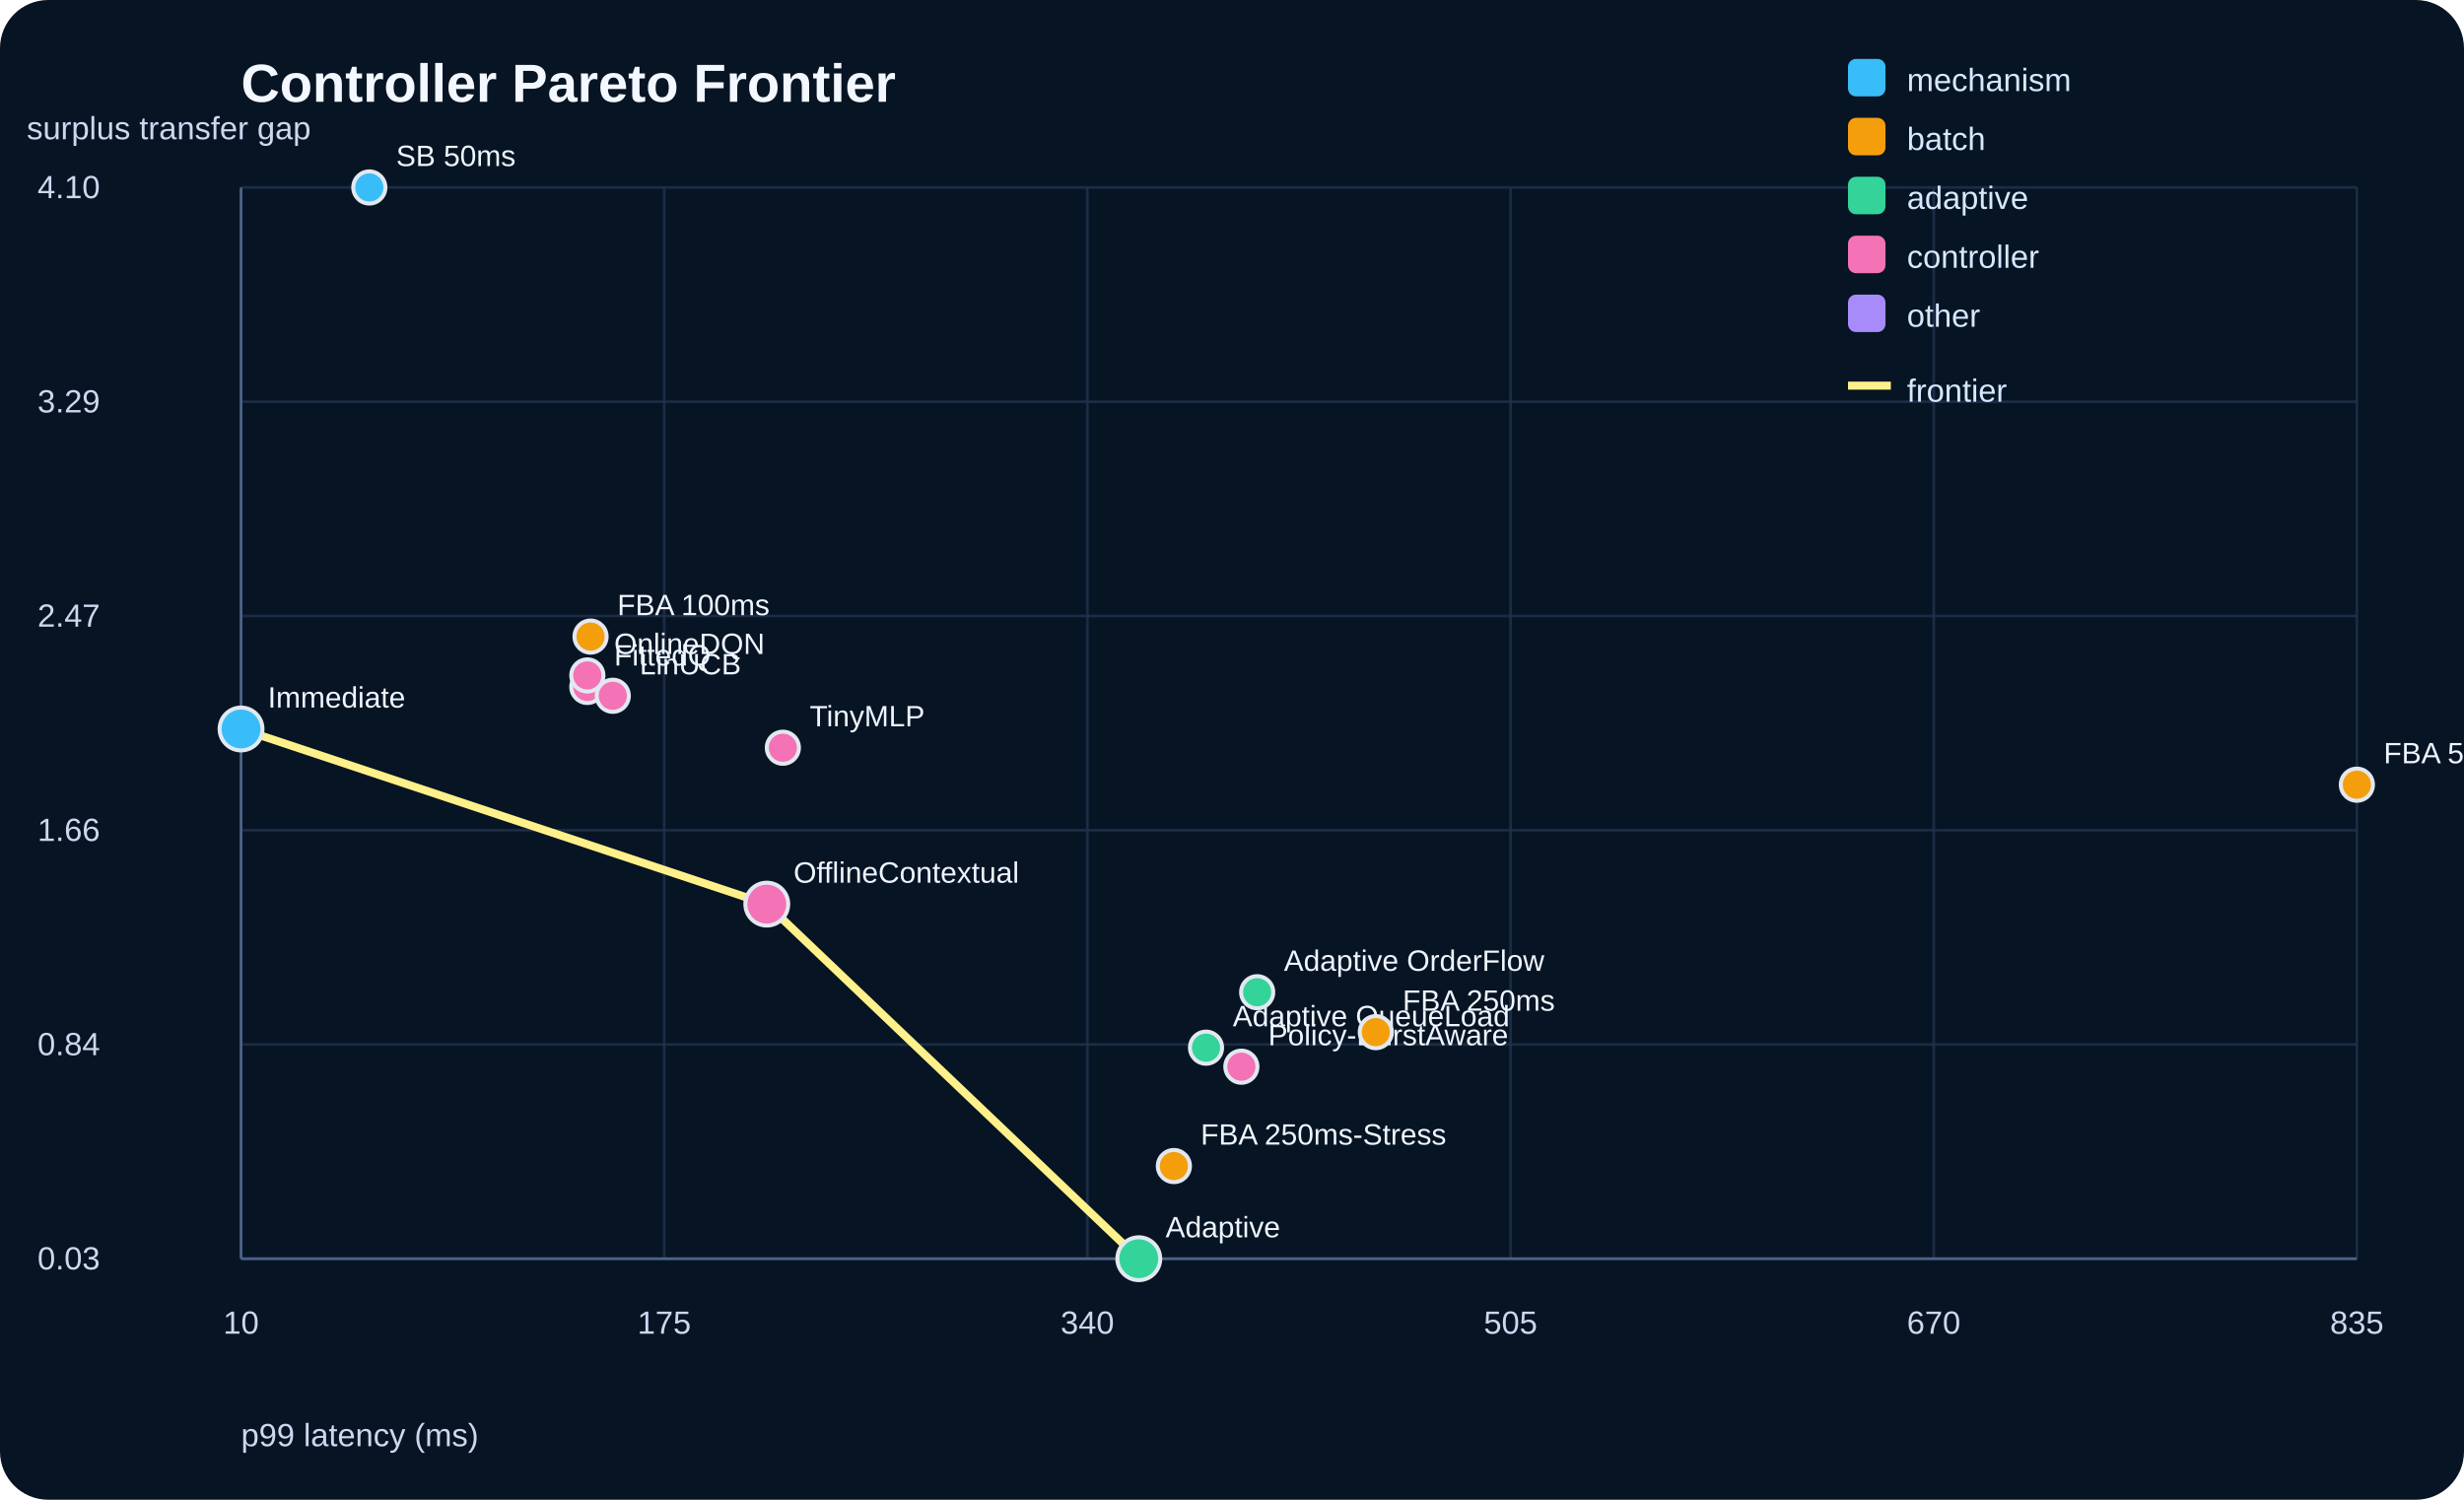
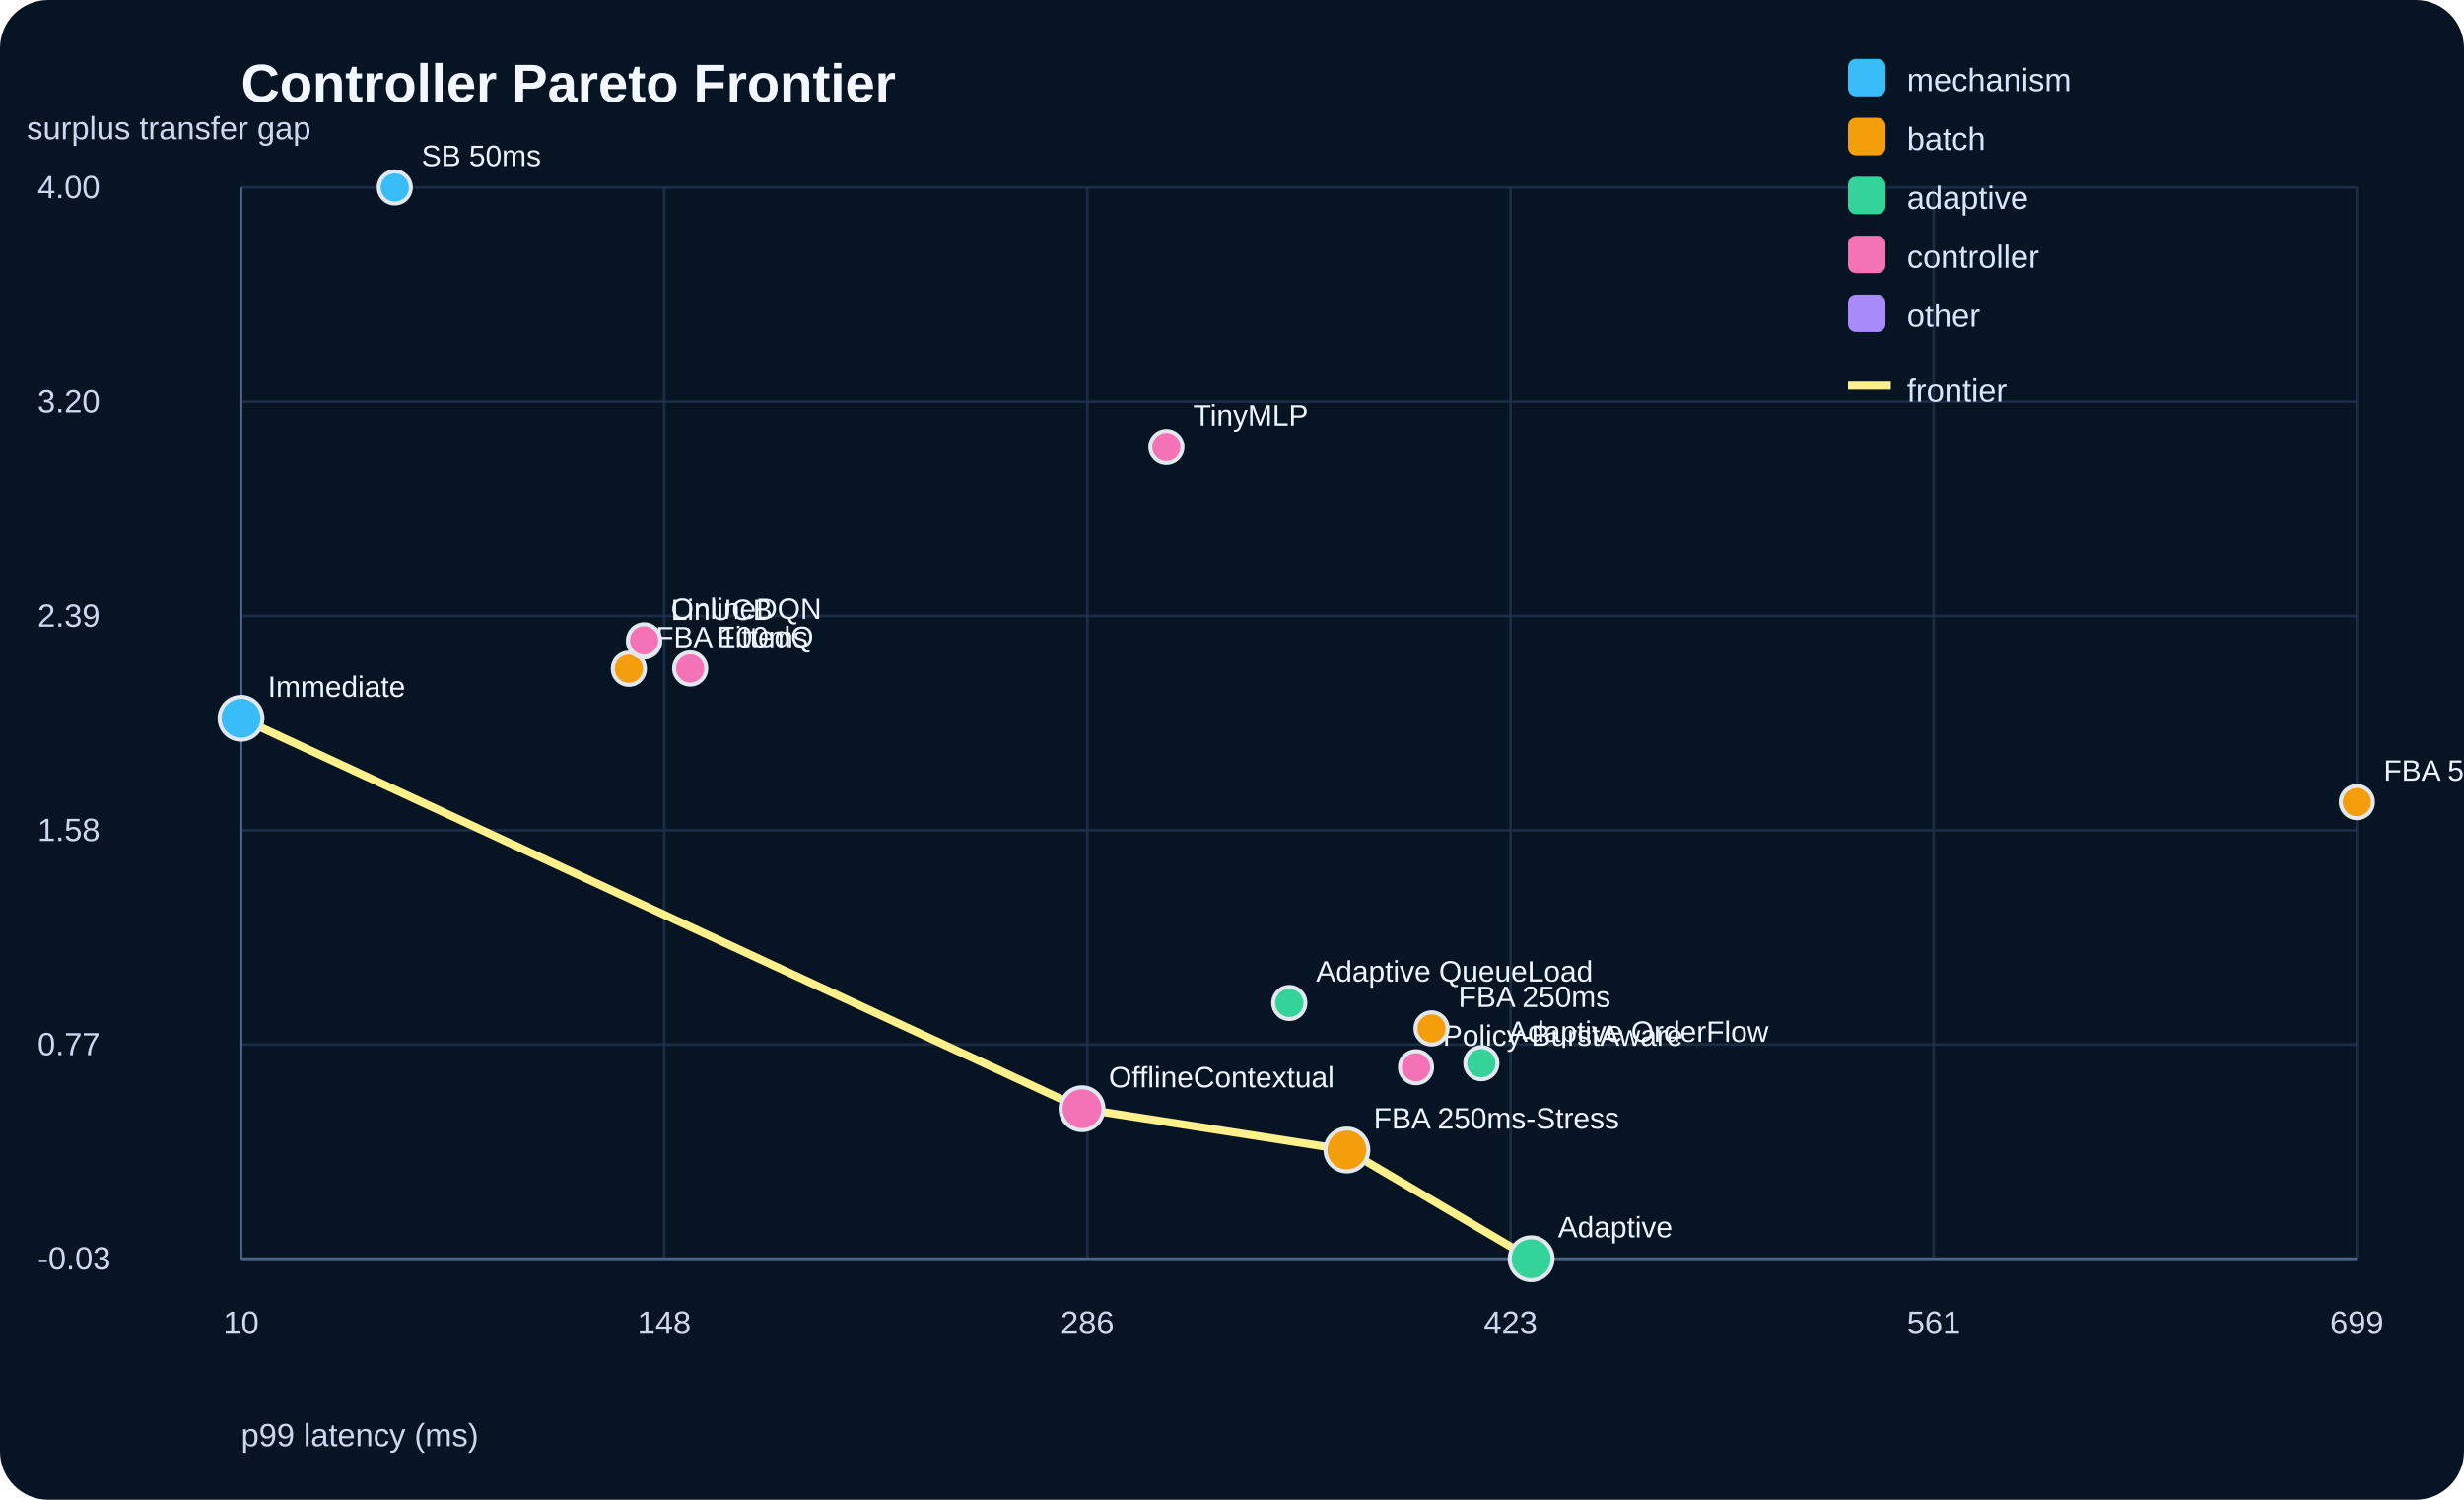
<svg xmlns="http://www.w3.org/2000/svg" width="920" height="560" viewBox="0 0 920 560" role="img">
  <style>.title{font:700 20px Arial; fill:#f3f7ff;}.label{font:12px Arial; fill:#cbd8f0;}.value{font:11px Arial; fill:#eef5ff;}.axis{stroke:#4d6387; stroke-width:1;}.grid{stroke:#20324d; stroke-width:1; opacity:.8;}.legend{font:12px Arial; fill:#d7e7ff;}.bg{fill:#071423;}.err{stroke:#dbeafe; stroke-width:1.5;}</style>
  <rect class="bg" x="0" y="0" width="920" height="560" rx="18" />
  <text class="title" x="90" y="38">Controller Pareto Frontier</text>
  <text class="label" x="90" y="540">p99 latency (ms)</text>
  <text class="label" x="10" y="52">surplus transfer gap</text>
  <line class="grid" x1="90.0" y1="70" x2="90.0" y2="470" />
  <line class="grid" x1="90" y1="70.0" x2="880" y2="70.0" />
  <text class="label" x="90.0" y="498" text-anchor="middle">10</text>
-   <text class="label" x="14" y="74.0">4.10</text>
+   <text class="label" x="14" y="74.0">4.00</text>
  <line class="grid" x1="248.0" y1="70" x2="248.0" y2="470" />
  <line class="grid" x1="90" y1="150.0" x2="880" y2="150.0" />
-   <text class="label" x="248.0" y="498" text-anchor="middle">175</text>
-   <text class="label" x="14" y="154.0">3.29</text>
+   <text class="label" x="248.0" y="498" text-anchor="middle">148</text>
+   <text class="label" x="14" y="154.0">3.20</text>
  <line class="grid" x1="406.0" y1="70" x2="406.0" y2="470" />
  <line class="grid" x1="90" y1="230.0" x2="880" y2="230.0" />
-   <text class="label" x="406.0" y="498" text-anchor="middle">340</text>
-   <text class="label" x="14" y="234.0">2.47</text>
+   <text class="label" x="406.0" y="498" text-anchor="middle">286</text>
+   <text class="label" x="14" y="234.0">2.39</text>
  <line class="grid" x1="564.0" y1="70" x2="564.0" y2="470" />
  <line class="grid" x1="90" y1="310.0" x2="880" y2="310.0" />
-   <text class="label" x="564.0" y="498" text-anchor="middle">505</text>
-   <text class="label" x="14" y="314.0">1.66</text>
+   <text class="label" x="564.0" y="498" text-anchor="middle">423</text>
+   <text class="label" x="14" y="314.0">1.58</text>
  <line class="grid" x1="722.0" y1="70" x2="722.0" y2="470" />
  <line class="grid" x1="90" y1="390.0" x2="880" y2="390.0" />
-   <text class="label" x="722.0" y="498" text-anchor="middle">670</text>
-   <text class="label" x="14" y="394.0">0.84</text>
+   <text class="label" x="722.0" y="498" text-anchor="middle">561</text>
+   <text class="label" x="14" y="394.0">0.77</text>
  <line class="grid" x1="880.0" y1="70" x2="880.0" y2="470" />
  <line class="grid" x1="90" y1="470.0" x2="880" y2="470.0" />
-   <text class="label" x="880.0" y="498" text-anchor="middle">835</text>
-   <text class="label" x="14" y="474.0">0.03</text>
+   <text class="label" x="880.0" y="498" text-anchor="middle">699</text>
+   <text class="label" x="14" y="474.0">-0.03</text>
  <line class="axis" x1="90" y1="70" x2="90" y2="470" />
  <line class="axis" x1="90" y1="470" x2="880" y2="470" />
-   <polyline fill="none" stroke="#fef08a" stroke-width="3" points="90.0,272.2 286.3,337.6 425.2,470.0" />
-   <circle cx="90.0" cy="272.2" r="8" fill="#38bdf8" stroke="#e2e8f0" stroke-width="1.5" />
-   <text class="value" x="100.0" y="264.2">Immediate</text>
-   <circle cx="137.9" cy="70.0" r="6" fill="#38bdf8" stroke="#e2e8f0" stroke-width="1.5" />
-   <text class="value" x="147.9" y="62.0">SB 50ms</text>
-   <circle cx="219.3" cy="256.5" r="6" fill="#f472b6" stroke="#e2e8f0" stroke-width="1.5" />
-   <text class="value" x="229.3" y="248.5">FittedQ</text>
-   <circle cx="219.3" cy="252.2" r="6" fill="#f472b6" stroke="#e2e8f0" stroke-width="1.5" />
-   <text class="value" x="229.3" y="244.2">OnlineDQN</text>
-   <circle cx="220.5" cy="237.7" r="6" fill="#f59e0b" stroke="#e2e8f0" stroke-width="1.5" />
-   <text class="value" x="230.5" y="229.7">FBA 100ms</text>
-   <circle cx="228.8" cy="259.8" r="6" fill="#f472b6" stroke="#e2e8f0" stroke-width="1.5" />
-   <text class="value" x="238.8" y="251.8">LinUCB</text>
-   <circle cx="286.3" cy="337.6" r="8" fill="#f472b6" stroke="#e2e8f0" stroke-width="1.5" />
-   <text class="value" x="296.3" y="329.6">OfflineContextual</text>
-   <circle cx="292.3" cy="279.2" r="6" fill="#f472b6" stroke="#e2e8f0" stroke-width="1.5" />
-   <text class="value" x="302.3" y="271.2">TinyMLP</text>
-   <circle cx="425.2" cy="470.0" r="8" fill="#34d399" stroke="#e2e8f0" stroke-width="1.5" />
-   <text class="value" x="435.2" y="462.0">Adaptive</text>
-   <circle cx="438.3" cy="435.4" r="6" fill="#f59e0b" stroke="#e2e8f0" stroke-width="1.5" />
-   <text class="value" x="448.3" y="427.4">FBA 250ms-Stress</text>
-   <circle cx="450.3" cy="391.2" r="6" fill="#34d399" stroke="#e2e8f0" stroke-width="1.5" />
-   <text class="value" x="460.3" y="383.2">Adaptive QueueLoad</text>
-   <circle cx="463.5" cy="398.3" r="6" fill="#f472b6" stroke="#e2e8f0" stroke-width="1.5" />
-   <text class="value" x="473.5" y="390.3">Policy-BurstAware</text>
-   <circle cx="469.4" cy="370.5" r="6" fill="#34d399" stroke="#e2e8f0" stroke-width="1.5" />
-   <text class="value" x="479.4" y="362.5">Adaptive OrderFlow</text>
-   <circle cx="513.7" cy="385.4" r="6" fill="#f59e0b" stroke="#e2e8f0" stroke-width="1.5" />
-   <text class="value" x="523.7" y="377.4">FBA 250ms</text>
-   <circle cx="880.0" cy="293.0" r="6" fill="#f59e0b" stroke="#e2e8f0" stroke-width="1.5" />
-   <text class="value" x="890.0" y="285.0">FBA 500ms</text>
+   <polyline fill="none" stroke="#fef08a" stroke-width="3" points="90.0,268.2 404.0,414.0 502.9,429.4 571.7,470.0" />
+   <circle cx="90.0" cy="268.2" r="8" fill="#38bdf8" stroke="#e2e8f0" stroke-width="1.5" />
+   <text class="value" x="100.0" y="260.2">Immediate</text>
+   <circle cx="147.4" cy="70.0" r="6" fill="#38bdf8" stroke="#e2e8f0" stroke-width="1.5" />
+   <text class="value" x="157.4" y="62.0">SB 50ms</text>
+   <circle cx="234.8" cy="249.7" r="6" fill="#f59e0b" stroke="#e2e8f0" stroke-width="1.5" />
+   <text class="value" x="244.8" y="241.7">FBA 100ms</text>
+   <circle cx="240.5" cy="239.5" r="6" fill="#f472b6" stroke="#e2e8f0" stroke-width="1.5" />
+   <text class="value" x="250.5" y="231.5">LinUCB</text>
+   <circle cx="240.5" cy="239.1" r="6" fill="#f472b6" stroke="#e2e8f0" stroke-width="1.5" />
+   <text class="value" x="250.5" y="231.1">OnlineDQN</text>
+   <circle cx="257.7" cy="249.6" r="6" fill="#f472b6" stroke="#e2e8f0" stroke-width="1.5" />
+   <text class="value" x="267.7" y="241.6">FittedQ</text>
+   <circle cx="404.0" cy="414.0" r="8" fill="#f472b6" stroke="#e2e8f0" stroke-width="1.5" />
+   <text class="value" x="414.0" y="406.0">OfflineContextual</text>
+   <circle cx="435.5" cy="166.9" r="6" fill="#f472b6" stroke="#e2e8f0" stroke-width="1.5" />
+   <text class="value" x="445.5" y="158.9">TinyMLP</text>
+   <circle cx="481.4" cy="374.5" r="6" fill="#34d399" stroke="#e2e8f0" stroke-width="1.5" />
+   <text class="value" x="491.4" y="366.5">Adaptive QueueLoad</text>
+   <circle cx="502.9" cy="429.4" r="8" fill="#f59e0b" stroke="#e2e8f0" stroke-width="1.5" />
+   <text class="value" x="512.9" y="421.4">FBA 250ms-Stress</text>
+   <circle cx="528.7" cy="398.5" r="6" fill="#f472b6" stroke="#e2e8f0" stroke-width="1.5" />
+   <text class="value" x="538.7" y="390.5">Policy-BurstAware</text>
+   <circle cx="534.5" cy="384.0" r="6" fill="#f59e0b" stroke="#e2e8f0" stroke-width="1.5" />
+   <text class="value" x="544.5" y="376.0">FBA 250ms</text>
+   <circle cx="553.1" cy="397.0" r="6" fill="#34d399" stroke="#e2e8f0" stroke-width="1.5" />
+   <text class="value" x="563.1" y="389.0">Adaptive OrderFlow</text>
+   <circle cx="571.7" cy="470.0" r="8" fill="#34d399" stroke="#e2e8f0" stroke-width="1.5" />
+   <text class="value" x="581.7" y="462.0">Adaptive</text>
+   <circle cx="880.0" cy="299.5" r="6" fill="#f59e0b" stroke="#e2e8f0" stroke-width="1.5" />
+   <text class="value" x="890.0" y="291.5">FBA 500ms</text>
  <rect x="690" y="22" width="14" height="14" fill="#38bdf8" rx="3" />
  <text class="legend" x="712" y="34">mechanism</text>
  <rect x="690" y="44" width="14" height="14" fill="#f59e0b" rx="3" />
  <text class="legend" x="712" y="56">batch</text>
  <rect x="690" y="66" width="14" height="14" fill="#34d399" rx="3" />
  <text class="legend" x="712" y="78">adaptive</text>
  <rect x="690" y="88" width="14" height="14" fill="#f472b6" rx="3" />
  <text class="legend" x="712" y="100">controller</text>
  <rect x="690" y="110" width="14" height="14" fill="#a78bfa" rx="3" />
  <text class="legend" x="712" y="122">other</text>
  <line x1="690" y1="144" x2="706" y2="144" stroke="#fef08a" stroke-width="3" />
  <text class="legend" x="712" y="150">frontier</text>
</svg>
